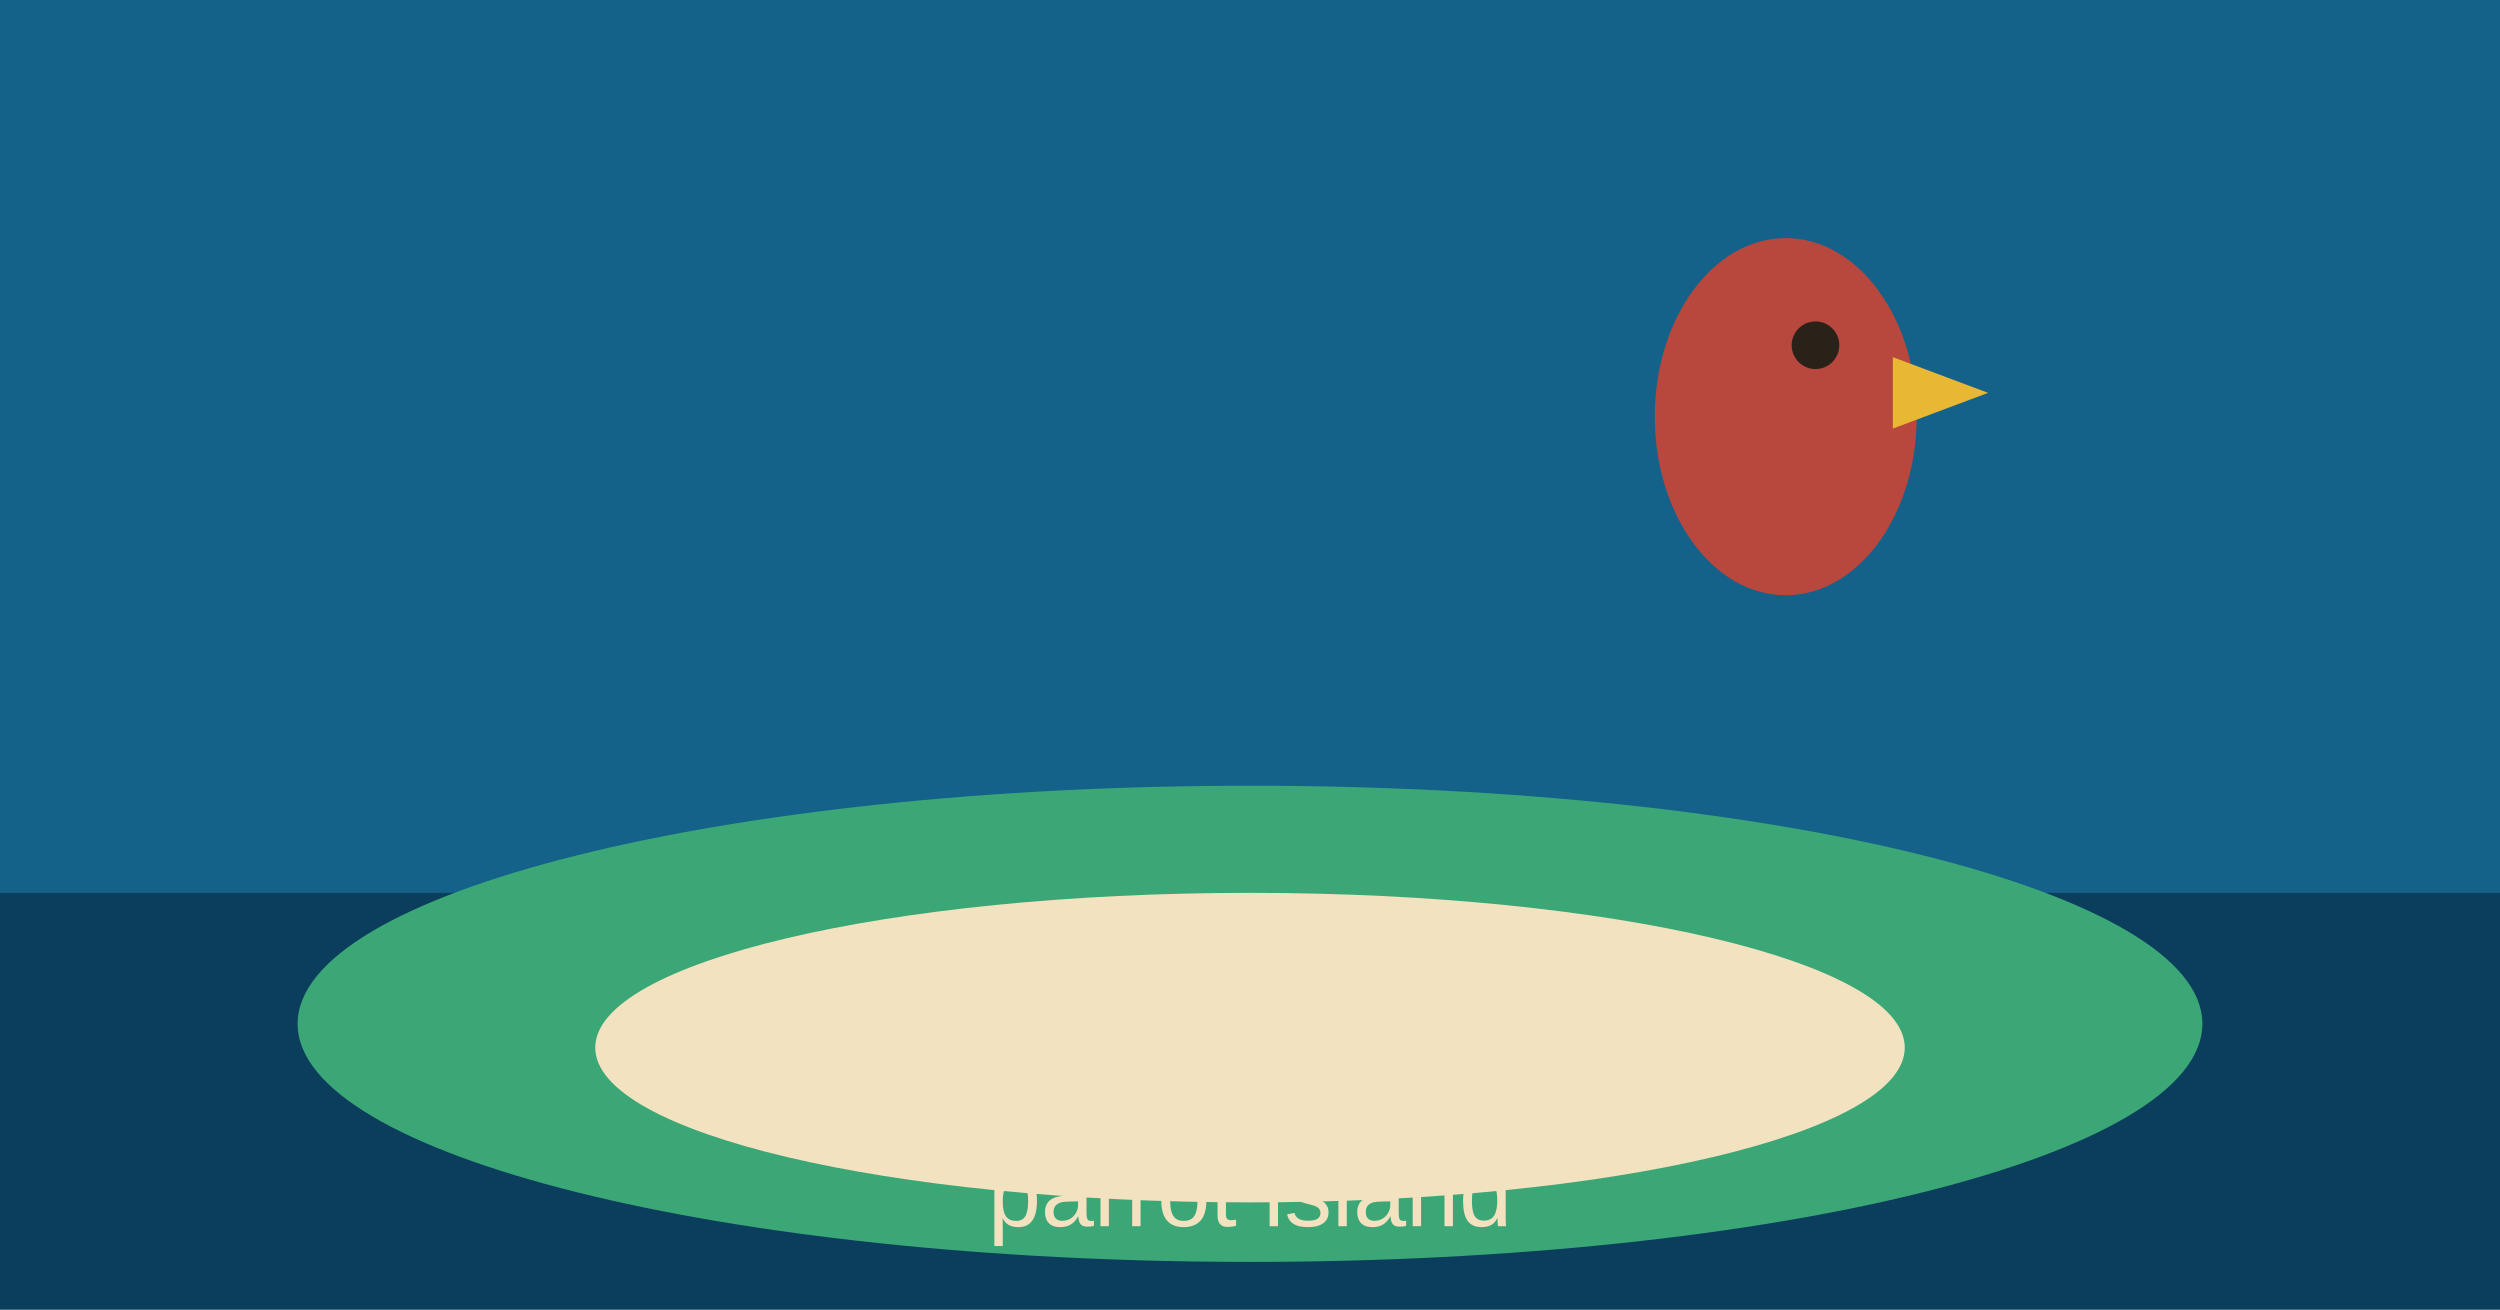
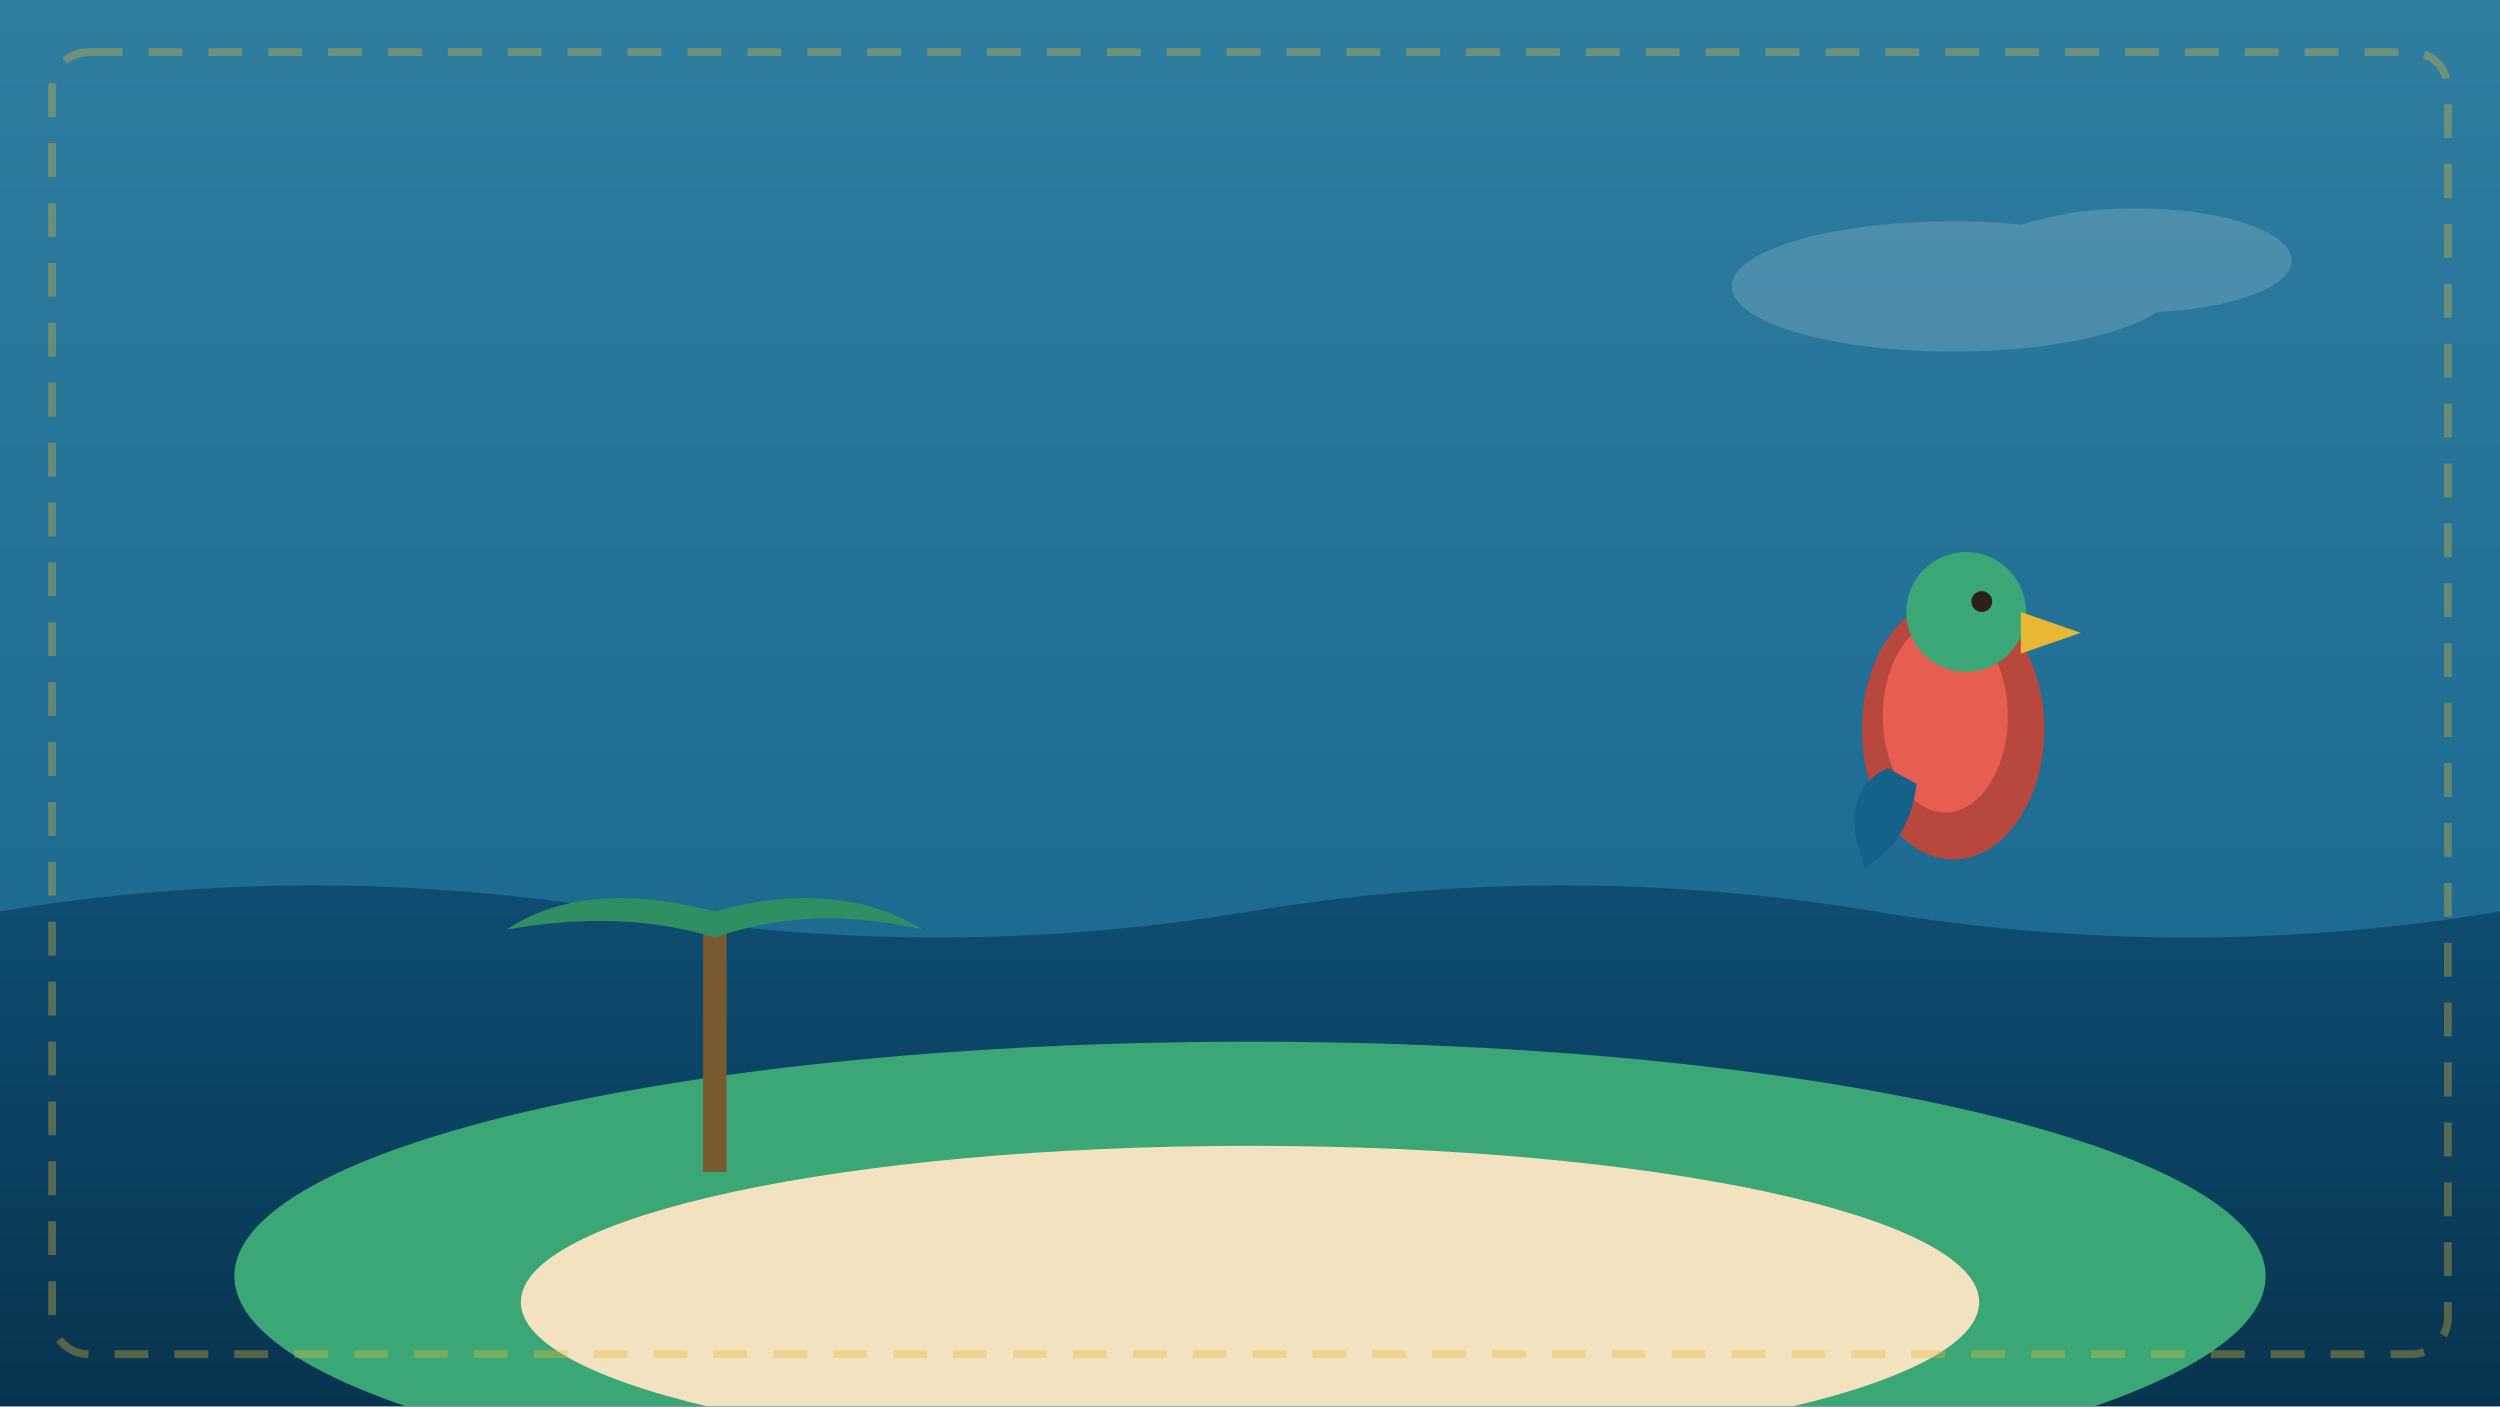
- <svg xmlns="http://www.w3.org/2000/svg" viewBox="0 0 420 220" role="img" aria-label="parrot island placeholder">
-   <rect width="420" height="220" fill="#14618a" />
-   <rect y="150" width="420" height="70" fill="#0b3d5c" />
-   <ellipse cx="210" cy="172" rx="160" ry="40" fill="#3ba776" />
-   <ellipse cx="210" cy="176" rx="110" ry="26" fill="#f3e2c0" />
-   <ellipse cx="300" cy="70" rx="22" ry="30" fill="#b8473e" />
-   <path d="M318 60 l16 6 l-16 6z" fill="#e8b733" />
-   <circle cx="305" cy="58" r="4" fill="#2a2118" />
-   <text x="210" y="206" text-anchor="middle" font-family="Arial, sans-serif" font-size="16" fill="#f3e2c0">parrot island</text>
+ <svg xmlns="http://www.w3.org/2000/svg" viewBox="0 0 1920 1080" preserveAspectRatio="xMidYMid slice" role="img" aria-label="parrot island background placeholder">
+   <defs>
+     <linearGradient id="pisky" x1="0" y1="0" x2="0" y2="1">
+       <stop offset="0" stop-color="#2f7ea0" />
+       <stop offset="1" stop-color="#14618a" />
+     </linearGradient>
+     <linearGradient id="pisea" x1="0" y1="0" x2="0" y2="1">
+       <stop offset="0" stop-color="#0e4d72" />
+       <stop offset="1" stop-color="#08344f" />
+     </linearGradient>
+   </defs>
+   <rect width="1920" height="1080" fill="url(#pisky)" />
+   <g fill="#ffffff" opacity="0.16">
+     <ellipse cx="1500" cy="220" rx="170" ry="50" />
+     <ellipse cx="1640" cy="200" rx="120" ry="40" />
+   </g>
+   <path d="M0 700 q240 -40 480 0 t480 0 t480 0 t480 0 V1080 H0 Z" fill="url(#pisea)" />
+   <ellipse cx="960" cy="980" rx="780" ry="180" fill="#3ba776" />
+   <ellipse cx="960" cy="1000" rx="560" ry="120" fill="#f3e2c0" />
+   <rect x="540" y="700" width="18" height="200" fill="#7a5a2f" />
+   <path d="M549 700 q-100 -26 -160 14 q88 -16 160 6 q74 -26 160 -6 q-66 -40 -160 -14z" fill="#2f8f63" />
+   <g transform="translate(1500 560)">
+     <ellipse cx="0" cy="0" rx="70" ry="100" fill="#b8473e" />
+     <ellipse cx="-6" cy="-10" rx="48" ry="74" fill="#e85d52" />
+     <circle cx="10" cy="-90" r="46" fill="#3ba776" />
+     <circle cx="22" cy="-98" r="8" fill="#2a2118" />
+     <path d="M52 -90 l46 16 -46 16z" fill="#e8b733" />
+     <path d="M-50 30 q-40 18 -18 76 q34 -18 40 -64z" fill="#14618a" />
+   </g>
+   <g fill="none" stroke="#e8b733" stroke-width="6" opacity="0.35" stroke-dasharray="26 20">
+     <rect x="40" y="40" width="1840" height="1000" rx="28" />
+   </g>
</svg>
